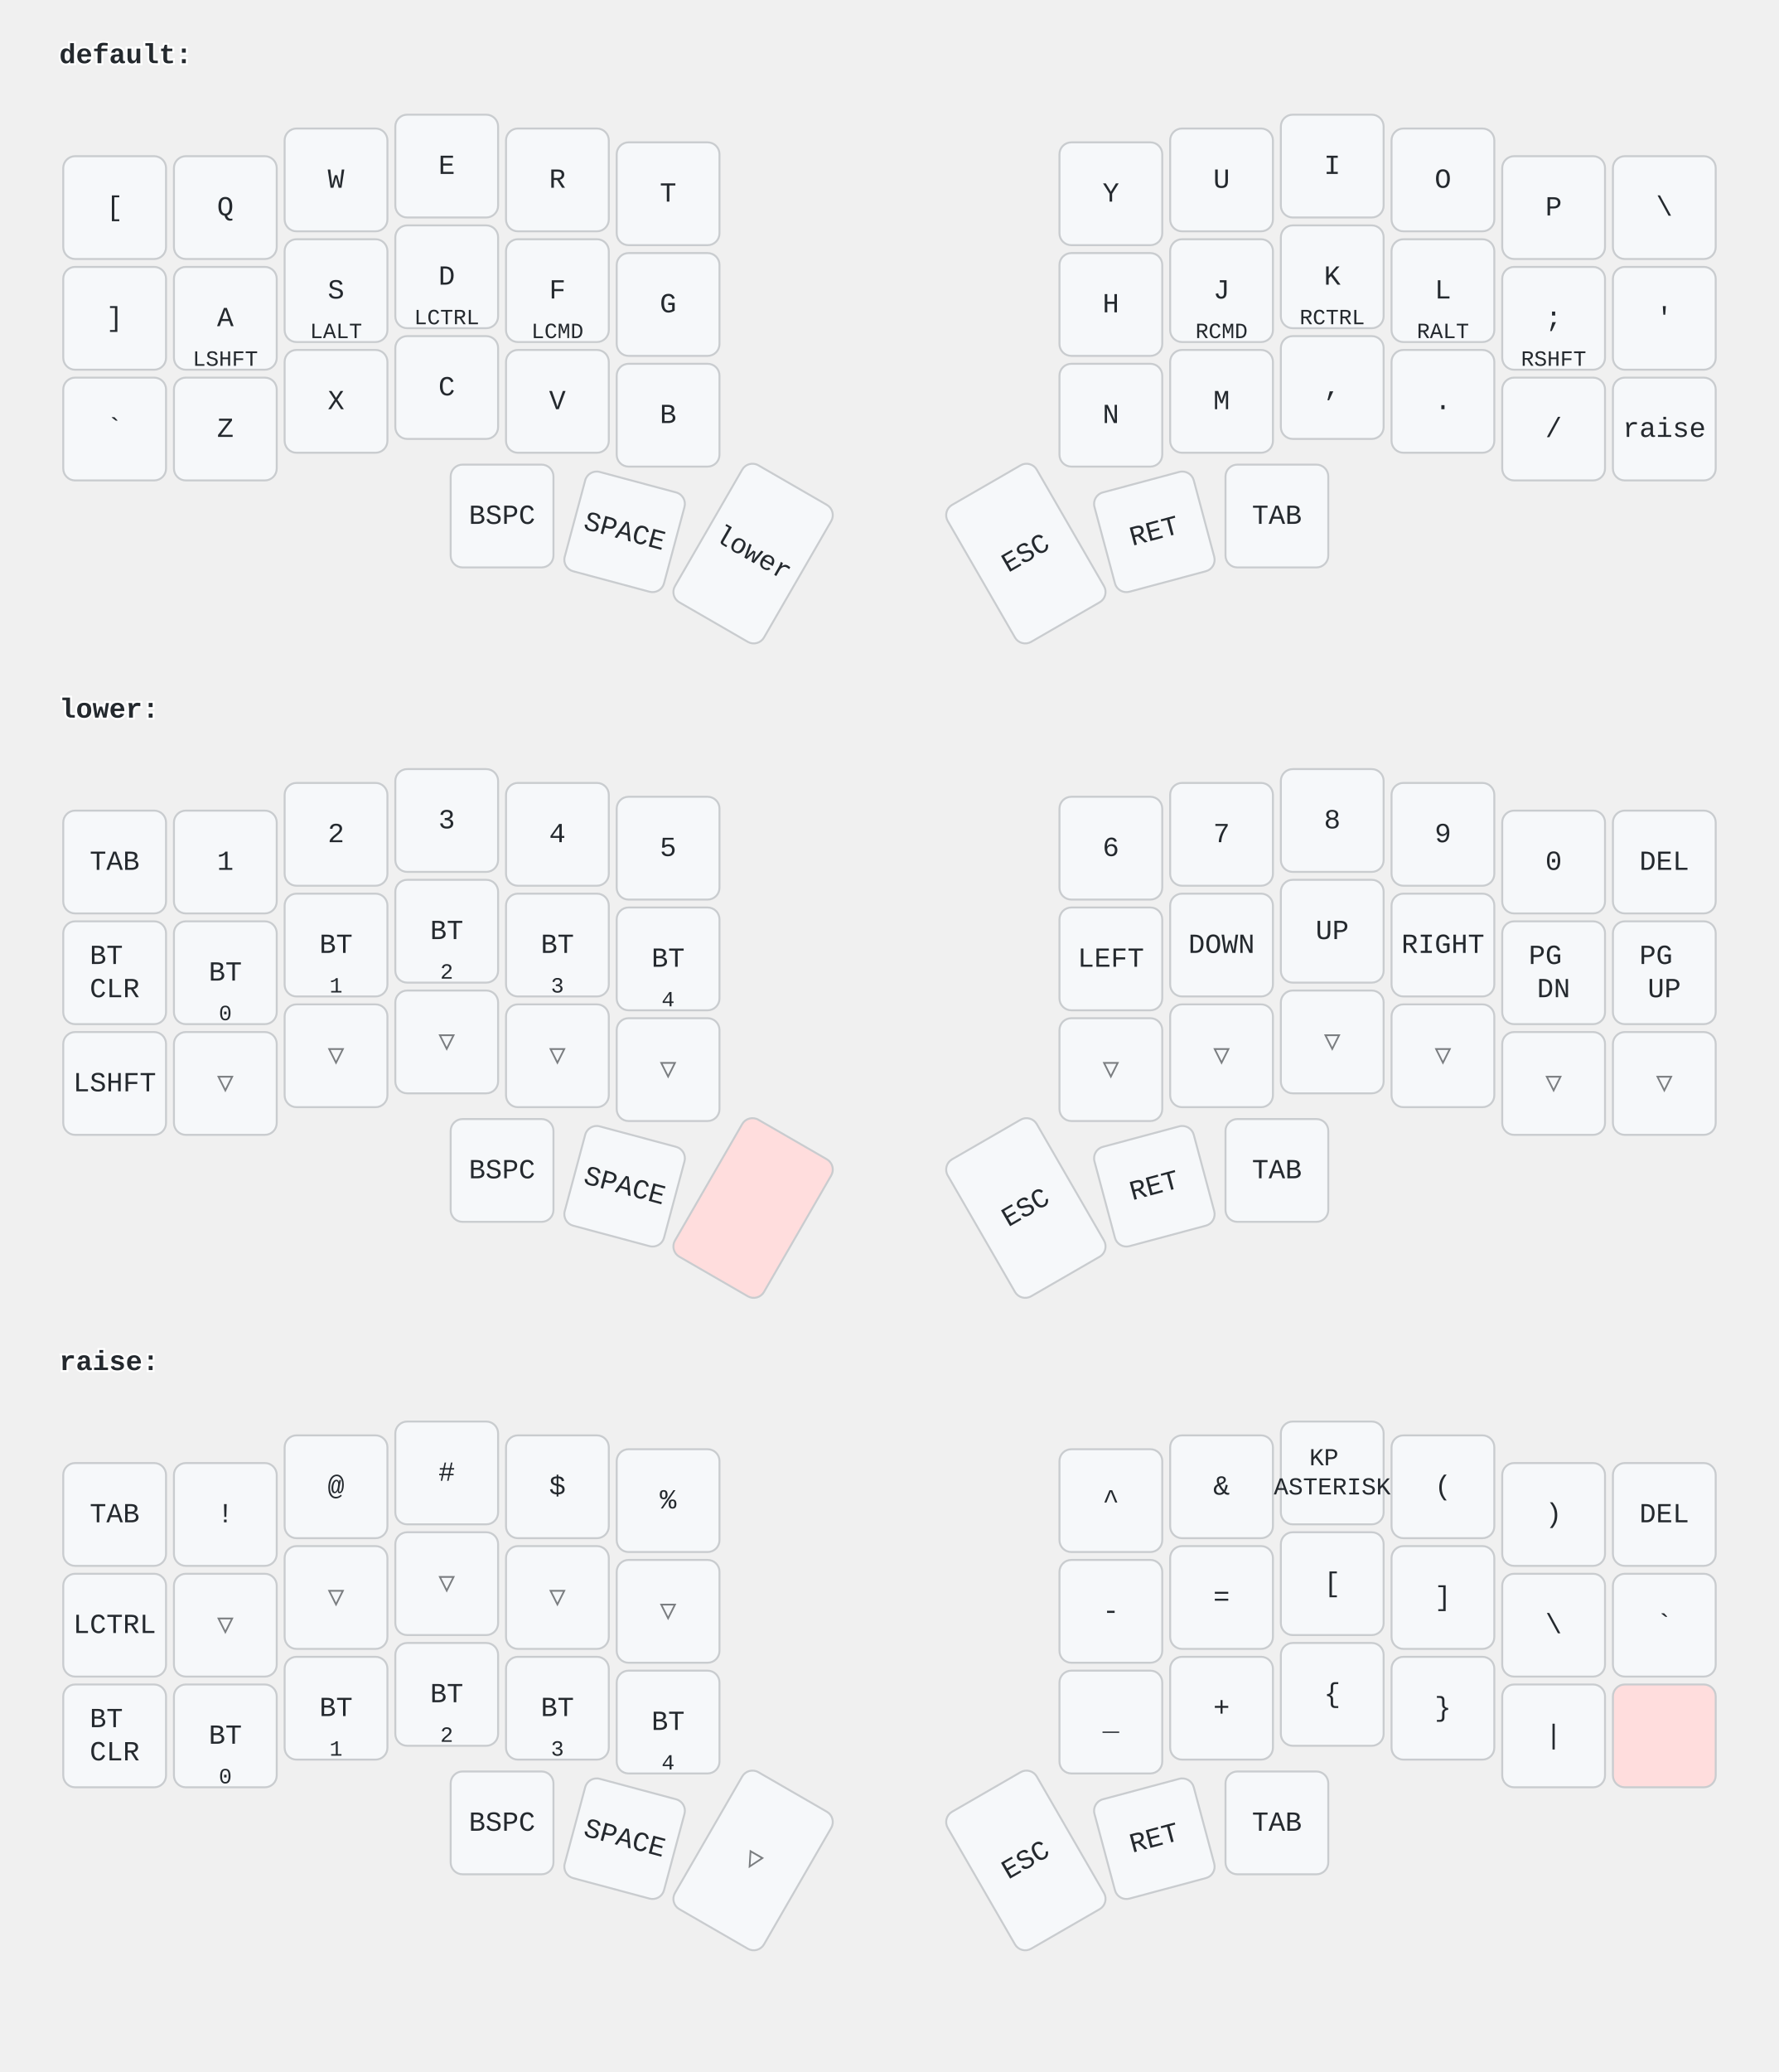
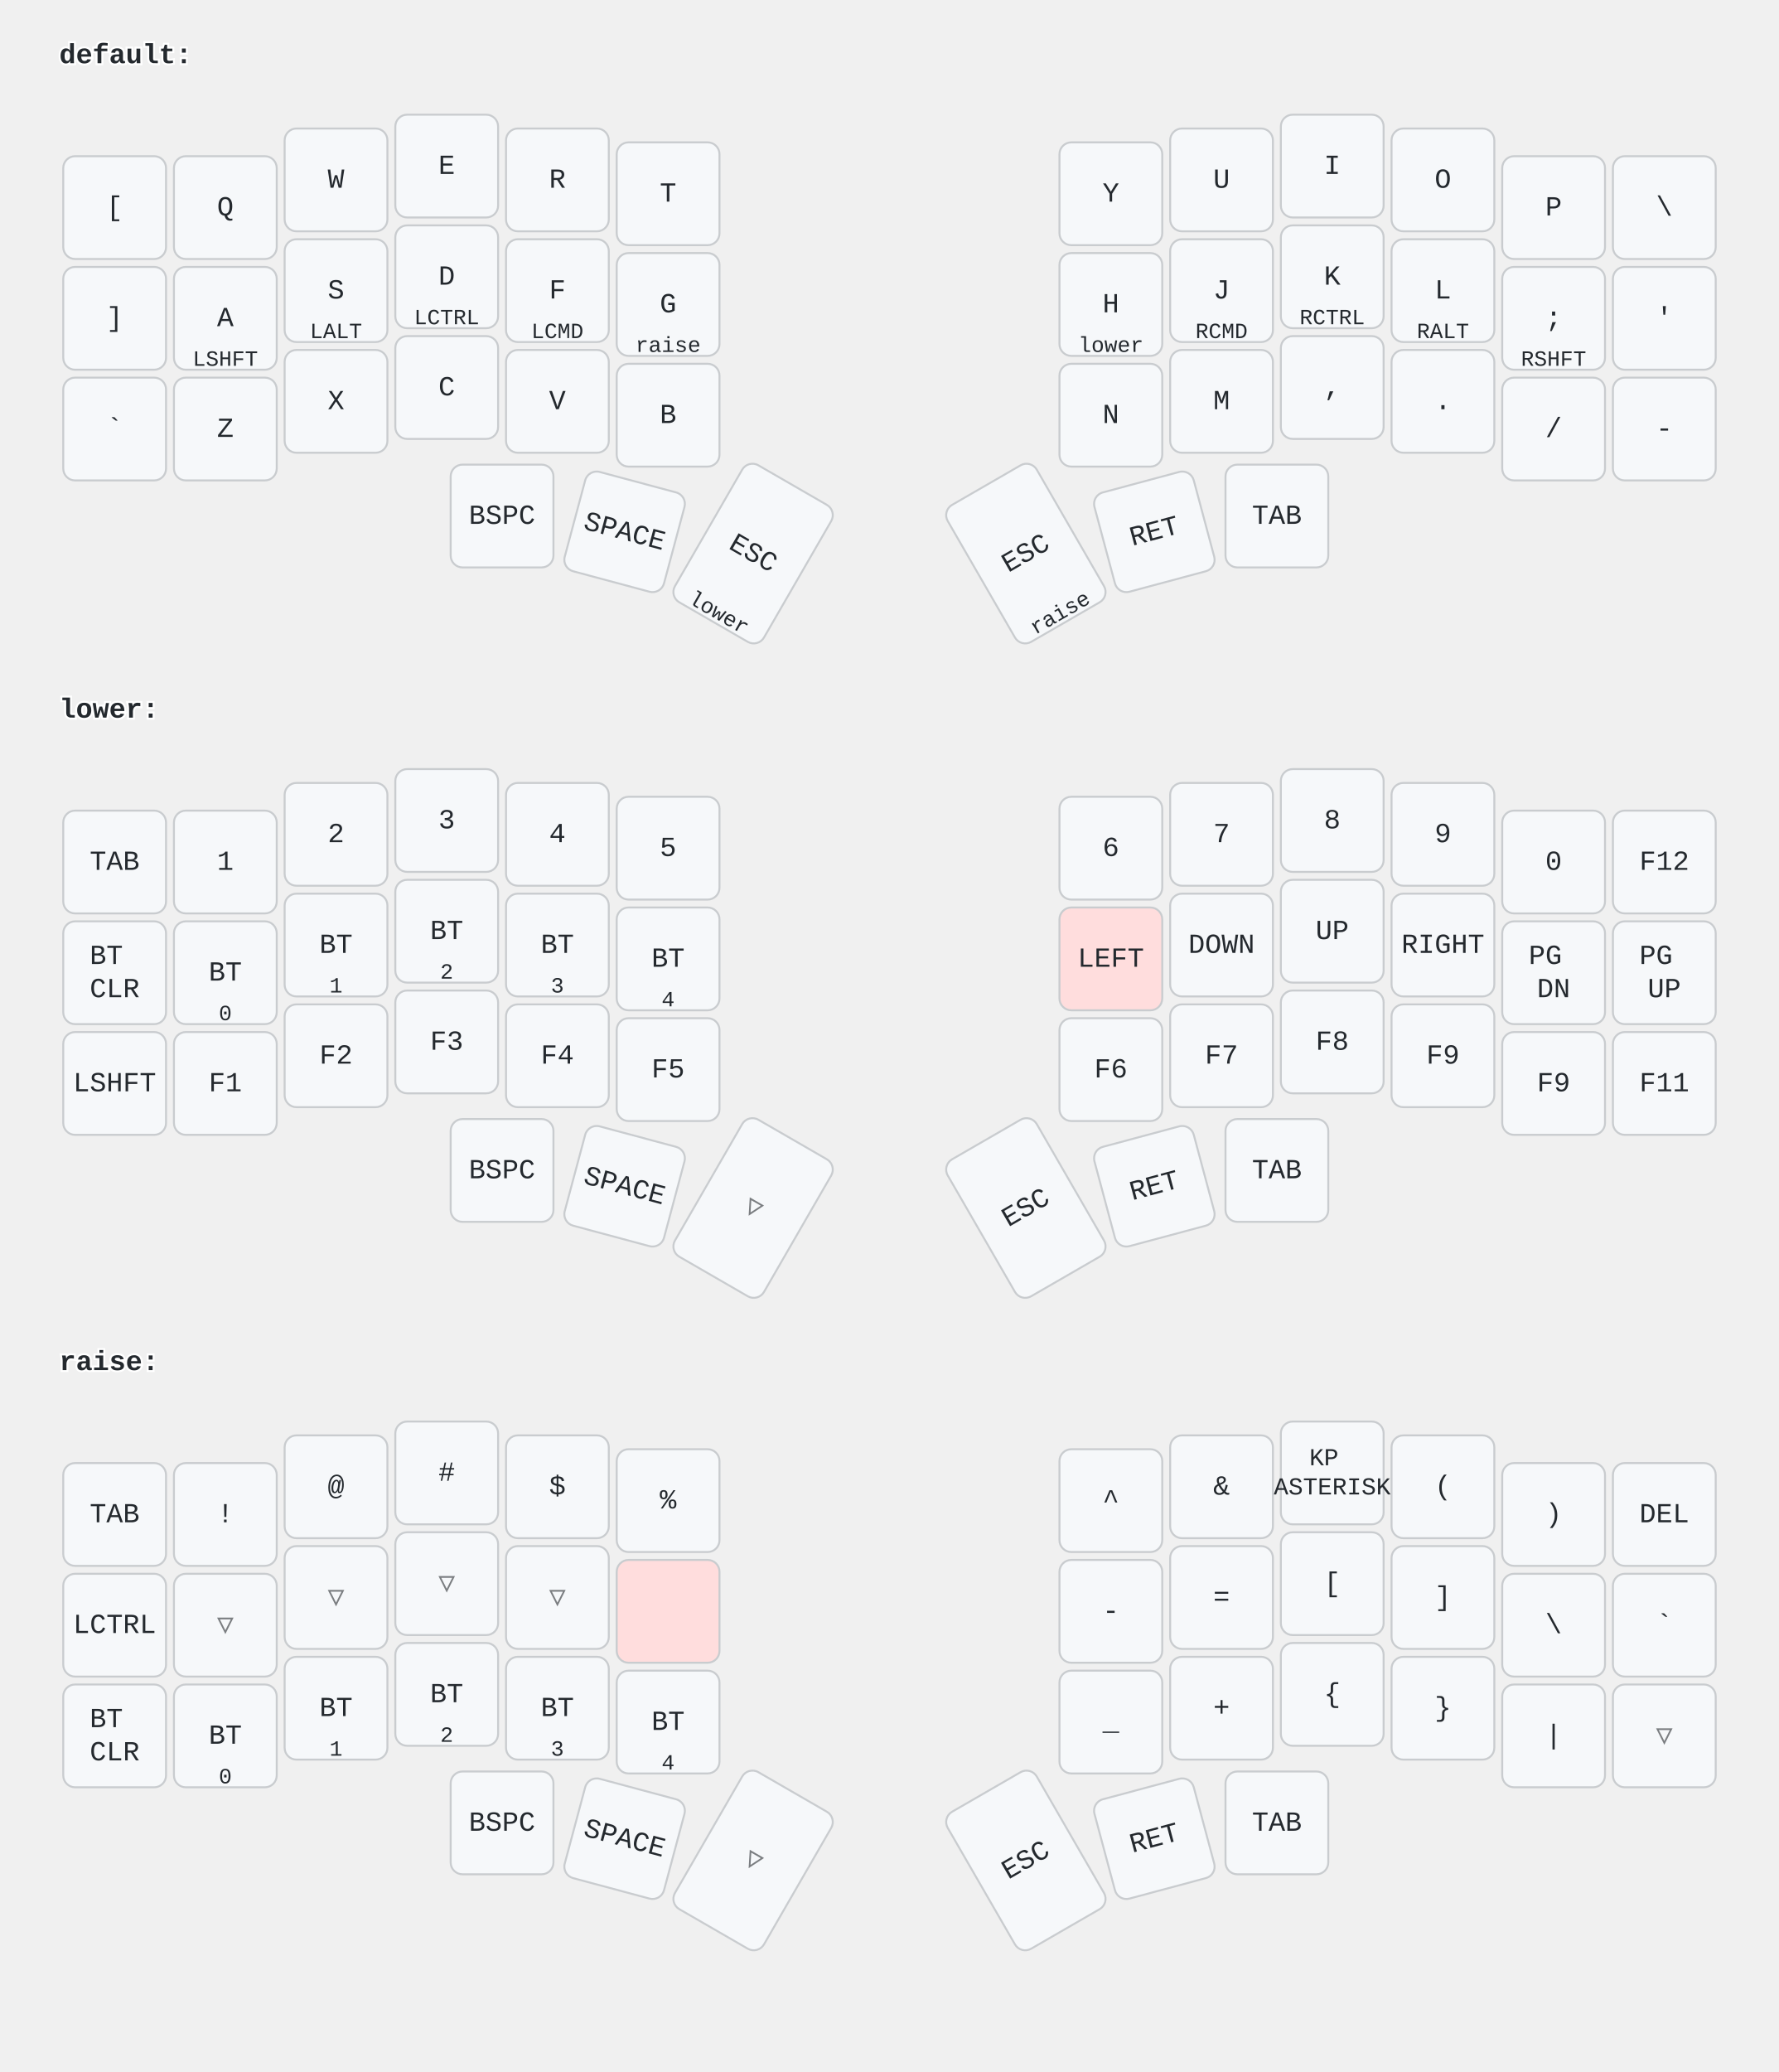
<svg xmlns="http://www.w3.org/2000/svg" width="900" height="1048" viewBox="0 0 900 1048" class="keymap">
  <style>/* inherit to force styles through use tags */
svg path {
    fill: inherit;
}

/* font and background color specifications */
svg.keymap {
    font-family: SFMono-Regular,Consolas,Liberation Mono,Menlo,monospace;
    font-size: 14px;
    font-kerning: normal;
    text-rendering: optimizeLegibility;
    fill: #24292e;
}

/* default key styling */
rect.key {
    fill: #f6f8fa;
    stroke: #c9cccf;
    stroke-width: 1;
}

/* default key side styling, only used is draw_key_sides is set */
rect.side {
    filter: brightness(90%);
}

/* color accent for combo boxes */
rect.combo, rect.combo-separate {
    fill: #cdf;
}

/* color accent for held keys */
rect.held, rect.combo.held {
    fill: #fdd;
}

/* color accent for ghost (optional) keys */
rect.ghost, rect.combo.ghost {
    stroke-dasharray: 4, 4;
    stroke-width: 2;
}

text {
    text-anchor: middle;
    dominant-baseline: middle;
}

/* styling for layer labels */
text.label {
    font-weight: bold;
    text-anchor: start;
    stroke: white;
    stroke-width: 2;
    paint-order: stroke;
}

/* styling for combo tap, and key hold/shifted label text */
text.combo, text.hold, text.shifted {
    font-size: 11px;
}

text.hold {
    text-anchor: middle;
    dominant-baseline: auto;
}

text.shifted {
    text-anchor: middle;
    dominant-baseline: hanging;
}

/* styling for hold/shifted label text in combo box */
text.combo.hold, text.combo.shifted {
    font-size: 8px;
}

/* lighter symbol for transparent keys */
text.trans {
    fill: #7b7e81;
}

/* styling for combo dendrons */
path.combo {
    stroke-width: 1;
    stroke: gray;
    fill: none;
}

/* Start Tabler Icons Cleanup */
/* cannot use height/width with glyphs */
.icon-tabler &gt; path {
    fill: inherit;
    stroke: inherit;
    stroke-width: 2;
}
/* hide tabler's default box */
.icon-tabler &gt; path[stroke="none"][fill="none"] {
    visibility: hidden;
}
/* End Tabler Icons Cleanup */
</style>
  <g transform="translate(30, 0)" class="layer-default">
    <text x="0" y="28" class="label">default:</text>
    <g transform="translate(0, 56)">
      <g transform="translate(28, 49)" class="key keypos-0">
        <rect rx="6" ry="6" x="-26" y="-26" width="52" height="52" class="key" />
        <text x="0" y="0" class="key tap">[</text>
      </g>
      <g transform="translate(84, 49)" class="key keypos-1">
        <rect rx="6" ry="6" x="-26" y="-26" width="52" height="52" class="key" />
        <text x="0" y="0" class="key tap">Q</text>
      </g>
      <g transform="translate(140, 35)" class="key keypos-2">
        <rect rx="6" ry="6" x="-26" y="-26" width="52" height="52" class="key" />
        <text x="0" y="0" class="key tap">W</text>
      </g>
      <g transform="translate(196, 28)" class="key keypos-3">
        <rect rx="6" ry="6" x="-26" y="-26" width="52" height="52" class="key" />
        <text x="0" y="0" class="key tap">E</text>
      </g>
      <g transform="translate(252, 35)" class="key keypos-4">
        <rect rx="6" ry="6" x="-26" y="-26" width="52" height="52" class="key" />
        <text x="0" y="0" class="key tap">R</text>
      </g>
      <g transform="translate(308, 42)" class="key keypos-5">
        <rect rx="6" ry="6" x="-26" y="-26" width="52" height="52" class="key" />
        <text x="0" y="0" class="key tap">T</text>
      </g>
      <g transform="translate(532, 42)" class="key keypos-6">
        <rect rx="6" ry="6" x="-26" y="-26" width="52" height="52" class="key" />
        <text x="0" y="0" class="key tap">Y</text>
      </g>
      <g transform="translate(588, 35)" class="key keypos-7">
        <rect rx="6" ry="6" x="-26" y="-26" width="52" height="52" class="key" />
        <text x="0" y="0" class="key tap">U</text>
      </g>
      <g transform="translate(644, 28)" class="key keypos-8">
        <rect rx="6" ry="6" x="-26" y="-26" width="52" height="52" class="key" />
        <text x="0" y="0" class="key tap">I</text>
      </g>
      <g transform="translate(700, 35)" class="key keypos-9">
        <rect rx="6" ry="6" x="-26" y="-26" width="52" height="52" class="key" />
        <text x="0" y="0" class="key tap">O</text>
      </g>
      <g transform="translate(756, 49)" class="key keypos-10">
        <rect rx="6" ry="6" x="-26" y="-26" width="52" height="52" class="key" />
        <text x="0" y="0" class="key tap">P</text>
      </g>
      <g transform="translate(812, 49)" class="key keypos-11">
        <rect rx="6" ry="6" x="-26" y="-26" width="52" height="52" class="key" />
        <text x="0" y="0" class="key tap">\</text>
      </g>
      <g transform="translate(28, 105)" class="key keypos-12">
        <rect rx="6" ry="6" x="-26" y="-26" width="52" height="52" class="key" />
        <text x="0" y="0" class="key tap">]</text>
      </g>
      <g transform="translate(84, 105)" class="key keypos-13">
        <rect rx="6" ry="6" x="-26" y="-26" width="52" height="52" class="key" />
        <text x="0" y="0" class="key tap">A</text>
        <text x="0" y="24" class="key hold">LSHFT</text>
      </g>
      <g transform="translate(140, 91)" class="key keypos-14">
        <rect rx="6" ry="6" x="-26" y="-26" width="52" height="52" class="key" />
        <text x="0" y="0" class="key tap">S</text>
        <text x="0" y="24" class="key hold">LALT</text>
      </g>
      <g transform="translate(196, 84)" class="key keypos-15">
        <rect rx="6" ry="6" x="-26" y="-26" width="52" height="52" class="key" />
        <text x="0" y="0" class="key tap">D</text>
        <text x="0" y="24" class="key hold">LCTRL</text>
      </g>
      <g transform="translate(252, 91)" class="key keypos-16">
        <rect rx="6" ry="6" x="-26" y="-26" width="52" height="52" class="key" />
        <text x="0" y="0" class="key tap">F</text>
        <text x="0" y="24" class="key hold">LCMD</text>
      </g>
      <g transform="translate(308, 98)" class="key keypos-17">
        <rect rx="6" ry="6" x="-26" y="-26" width="52" height="52" class="key" />
        <text x="0" y="0" class="key tap">G</text>
+         <text x="0" y="24" class="key hold">raise</text>
      </g>
      <g transform="translate(532, 98)" class="key keypos-18">
        <rect rx="6" ry="6" x="-26" y="-26" width="52" height="52" class="key" />
        <text x="0" y="0" class="key tap">H</text>
+         <text x="0" y="24" class="key hold">lower</text>
      </g>
      <g transform="translate(588, 91)" class="key keypos-19">
        <rect rx="6" ry="6" x="-26" y="-26" width="52" height="52" class="key" />
        <text x="0" y="0" class="key tap">J</text>
        <text x="0" y="24" class="key hold">RCMD</text>
      </g>
      <g transform="translate(644, 84)" class="key keypos-20">
        <rect rx="6" ry="6" x="-26" y="-26" width="52" height="52" class="key" />
        <text x="0" y="0" class="key tap">K</text>
        <text x="0" y="24" class="key hold">RCTRL</text>
      </g>
      <g transform="translate(700, 91)" class="key keypos-21">
        <rect rx="6" ry="6" x="-26" y="-26" width="52" height="52" class="key" />
        <text x="0" y="0" class="key tap">L</text>
        <text x="0" y="24" class="key hold">RALT</text>
      </g>
      <g transform="translate(756, 105)" class="key keypos-22">
        <rect rx="6" ry="6" x="-26" y="-26" width="52" height="52" class="key" />
        <text x="0" y="0" class="key tap">;</text>
        <text x="0" y="24" class="key hold">RSHFT</text>
      </g>
      <g transform="translate(812, 105)" class="key keypos-23">
        <rect rx="6" ry="6" x="-26" y="-26" width="52" height="52" class="key" />
        <text x="0" y="0" class="key tap">'</text>
      </g>
      <g transform="translate(28, 161)" class="key keypos-24">
        <rect rx="6" ry="6" x="-26" y="-26" width="52" height="52" class="key" />
        <text x="0" y="0" class="key tap">`</text>
      </g>
      <g transform="translate(84, 161)" class="key keypos-25">
        <rect rx="6" ry="6" x="-26" y="-26" width="52" height="52" class="key" />
        <text x="0" y="0" class="key tap">Z</text>
      </g>
      <g transform="translate(140, 147)" class="key keypos-26">
        <rect rx="6" ry="6" x="-26" y="-26" width="52" height="52" class="key" />
        <text x="0" y="0" class="key tap">X</text>
      </g>
      <g transform="translate(196, 140)" class="key keypos-27">
        <rect rx="6" ry="6" x="-26" y="-26" width="52" height="52" class="key" />
        <text x="0" y="0" class="key tap">C</text>
      </g>
      <g transform="translate(252, 147)" class="key keypos-28">
        <rect rx="6" ry="6" x="-26" y="-26" width="52" height="52" class="key" />
        <text x="0" y="0" class="key tap">V</text>
      </g>
      <g transform="translate(308, 154)" class="key keypos-29">
        <rect rx="6" ry="6" x="-26" y="-26" width="52" height="52" class="key" />
        <text x="0" y="0" class="key tap">B</text>
      </g>
      <g transform="translate(532, 154)" class="key keypos-30">
        <rect rx="6" ry="6" x="-26" y="-26" width="52" height="52" class="key" />
        <text x="0" y="0" class="key tap">N</text>
      </g>
      <g transform="translate(588, 147)" class="key keypos-31">
        <rect rx="6" ry="6" x="-26" y="-26" width="52" height="52" class="key" />
        <text x="0" y="0" class="key tap">M</text>
      </g>
      <g transform="translate(644, 140)" class="key keypos-32">
        <rect rx="6" ry="6" x="-26" y="-26" width="52" height="52" class="key" />
        <text x="0" y="0" class="key tap">,</text>
      </g>
      <g transform="translate(700, 147)" class="key keypos-33">
        <rect rx="6" ry="6" x="-26" y="-26" width="52" height="52" class="key" />
        <text x="0" y="0" class="key tap">.</text>
      </g>
      <g transform="translate(756, 161)" class="key keypos-34">
        <rect rx="6" ry="6" x="-26" y="-26" width="52" height="52" class="key" />
        <text x="0" y="0" class="key tap">/</text>
      </g>
      <g transform="translate(812, 161)" class="key keypos-35">
        <rect rx="6" ry="6" x="-26" y="-26" width="52" height="52" class="key" />
-         <text x="0" y="0" class="key tap">raise</text>
+         <text x="0" y="0" class="key tap">-</text>
      </g>
      <g transform="translate(224, 205)" class="key keypos-36">
        <rect rx="6" ry="6" x="-26" y="-26" width="52" height="52" class="key" />
        <text x="0" y="0" class="key tap">BSPC</text>
      </g>
      <g transform="translate(286, 213) rotate(15.0)" class="key keypos-37">
        <rect rx="6" ry="6" x="-26" y="-26" width="52" height="52" class="key" />
        <text x="0" y="0" class="key tap">SPACE</text>
      </g>
      <g transform="translate(351, 224) rotate(30.0)" class="key keypos-38">
        <rect rx="6" ry="6" x="-26" y="-40" width="52" height="80" class="key" />
-         <text x="0" y="0" class="key tap">lower</text>
+         <text x="0" y="0" class="key tap">ESC</text>
+         <text x="0" y="38" class="key hold">lower</text>
      </g>
      <g transform="translate(489, 224) rotate(-30.0)" class="key keypos-39">
        <rect rx="6" ry="6" x="-26" y="-40" width="52" height="80" class="key" />
        <text x="0" y="0" class="key tap">ESC</text>
+         <text x="0" y="38" class="key hold">raise</text>
      </g>
      <g transform="translate(554, 213) rotate(-15.0)" class="key keypos-40">
        <rect rx="6" ry="6" x="-26" y="-26" width="52" height="52" class="key" />
        <text x="0" y="0" class="key tap">RET</text>
      </g>
      <g transform="translate(616, 205)" class="key keypos-41">
        <rect rx="6" ry="6" x="-26" y="-26" width="52" height="52" class="key" />
        <text x="0" y="0" class="key tap">TAB</text>
      </g>
    </g>
  </g>
  <g transform="translate(30, 331)" class="layer-lower">
    <text x="0" y="28" class="label">lower:</text>
    <g transform="translate(0, 56)">
      <g transform="translate(28, 49)" class="key keypos-0">
        <rect rx="6" ry="6" x="-26" y="-26" width="52" height="52" class="key" />
        <text x="0" y="0" class="key tap">TAB</text>
      </g>
      <g transform="translate(84, 49)" class="key keypos-1">
        <rect rx="6" ry="6" x="-26" y="-26" width="52" height="52" class="key" />
        <text x="0" y="0" class="key tap">1</text>
      </g>
      <g transform="translate(140, 35)" class="key keypos-2">
        <rect rx="6" ry="6" x="-26" y="-26" width="52" height="52" class="key" />
        <text x="0" y="0" class="key tap">2</text>
      </g>
      <g transform="translate(196, 28)" class="key keypos-3">
        <rect rx="6" ry="6" x="-26" y="-26" width="52" height="52" class="key" />
        <text x="0" y="0" class="key tap">3</text>
      </g>
      <g transform="translate(252, 35)" class="key keypos-4">
        <rect rx="6" ry="6" x="-26" y="-26" width="52" height="52" class="key" />
        <text x="0" y="0" class="key tap">4</text>
      </g>
      <g transform="translate(308, 42)" class="key keypos-5">
        <rect rx="6" ry="6" x="-26" y="-26" width="52" height="52" class="key" />
        <text x="0" y="0" class="key tap">5</text>
      </g>
      <g transform="translate(532, 42)" class="key keypos-6">
        <rect rx="6" ry="6" x="-26" y="-26" width="52" height="52" class="key" />
        <text x="0" y="0" class="key tap">6</text>
      </g>
      <g transform="translate(588, 35)" class="key keypos-7">
        <rect rx="6" ry="6" x="-26" y="-26" width="52" height="52" class="key" />
        <text x="0" y="0" class="key tap">7</text>
      </g>
      <g transform="translate(644, 28)" class="key keypos-8">
        <rect rx="6" ry="6" x="-26" y="-26" width="52" height="52" class="key" />
        <text x="0" y="0" class="key tap">8</text>
      </g>
      <g transform="translate(700, 35)" class="key keypos-9">
        <rect rx="6" ry="6" x="-26" y="-26" width="52" height="52" class="key" />
        <text x="0" y="0" class="key tap">9</text>
      </g>
      <g transform="translate(756, 49)" class="key keypos-10">
        <rect rx="6" ry="6" x="-26" y="-26" width="52" height="52" class="key" />
        <text x="0" y="0" class="key tap">0</text>
      </g>
      <g transform="translate(812, 49)" class="key keypos-11">
        <rect rx="6" ry="6" x="-26" y="-26" width="52" height="52" class="key" />
-         <text x="0" y="0" class="key tap">DEL</text>
+         <text x="0" y="0" class="key tap">F12</text>
      </g>
      <g transform="translate(28, 105)" class="key keypos-12">
        <rect rx="6" ry="6" x="-26" y="-26" width="52" height="52" class="key" />
        <text x="0" y="0" class="key tap">
          <tspan x="0" dy="-0.6em">BT</tspan>
          <tspan x="0" dy="1.2em">CLR</tspan>
        </text>
      </g>
      <g transform="translate(84, 105)" class="key keypos-13">
        <rect rx="6" ry="6" x="-26" y="-26" width="52" height="52" class="key" />
        <text x="0" y="0" class="key tap">BT</text>
        <text x="0" y="24" class="key hold">0</text>
      </g>
      <g transform="translate(140, 91)" class="key keypos-14">
        <rect rx="6" ry="6" x="-26" y="-26" width="52" height="52" class="key" />
        <text x="0" y="0" class="key tap">BT</text>
        <text x="0" y="24" class="key hold">1</text>
      </g>
      <g transform="translate(196, 84)" class="key keypos-15">
        <rect rx="6" ry="6" x="-26" y="-26" width="52" height="52" class="key" />
        <text x="0" y="0" class="key tap">BT</text>
        <text x="0" y="24" class="key hold">2</text>
      </g>
      <g transform="translate(252, 91)" class="key keypos-16">
        <rect rx="6" ry="6" x="-26" y="-26" width="52" height="52" class="key" />
        <text x="0" y="0" class="key tap">BT</text>
        <text x="0" y="24" class="key hold">3</text>
      </g>
      <g transform="translate(308, 98)" class="key keypos-17">
        <rect rx="6" ry="6" x="-26" y="-26" width="52" height="52" class="key" />
        <text x="0" y="0" class="key tap">BT</text>
        <text x="0" y="24" class="key hold">4</text>
      </g>
-       <g transform="translate(532, 98)" class="key keypos-18">
-         <rect rx="6" ry="6" x="-26" y="-26" width="52" height="52" class="key" />
-         <text x="0" y="0" class="key tap">LEFT</text>
+       <g transform="translate(532, 98)" class="key held keypos-18">
+         <rect rx="6" ry="6" x="-26" y="-26" width="52" height="52" class="key held" />
+         <text x="0" y="0" class="key held tap">LEFT</text>
      </g>
      <g transform="translate(588, 91)" class="key keypos-19">
        <rect rx="6" ry="6" x="-26" y="-26" width="52" height="52" class="key" />
        <text x="0" y="0" class="key tap">DOWN</text>
      </g>
      <g transform="translate(644, 84)" class="key keypos-20">
        <rect rx="6" ry="6" x="-26" y="-26" width="52" height="52" class="key" />
        <text x="0" y="0" class="key tap">UP</text>
      </g>
      <g transform="translate(700, 91)" class="key keypos-21">
        <rect rx="6" ry="6" x="-26" y="-26" width="52" height="52" class="key" />
        <text x="0" y="0" class="key tap">RIGHT</text>
      </g>
      <g transform="translate(756, 105)" class="key keypos-22">
        <rect rx="6" ry="6" x="-26" y="-26" width="52" height="52" class="key" />
        <text x="0" y="0" class="key tap">
          <tspan x="0" dy="-0.6em">PG</tspan>
          <tspan x="0" dy="1.2em">DN</tspan>
        </text>
      </g>
      <g transform="translate(812, 105)" class="key keypos-23">
        <rect rx="6" ry="6" x="-26" y="-26" width="52" height="52" class="key" />
        <text x="0" y="0" class="key tap">
          <tspan x="0" dy="-0.6em">PG</tspan>
          <tspan x="0" dy="1.2em">UP</tspan>
        </text>
      </g>
      <g transform="translate(28, 161)" class="key keypos-24">
        <rect rx="6" ry="6" x="-26" y="-26" width="52" height="52" class="key" />
        <text x="0" y="0" class="key tap">LSHFT</text>
      </g>
-       <g transform="translate(84, 161)" class="key trans keypos-25">
-         <rect rx="6" ry="6" x="-26" y="-26" width="52" height="52" class="key trans" />
+       <g transform="translate(84, 161)" class="key keypos-25">
+         <rect rx="6" ry="6" x="-26" y="-26" width="52" height="52" class="key" />
+         <text x="0" y="0" class="key tap">F1</text>
+       </g>
+       <g transform="translate(140, 147)" class="key keypos-26">
+         <rect rx="6" ry="6" x="-26" y="-26" width="52" height="52" class="key" />
+         <text x="0" y="0" class="key tap">F2</text>
+       </g>
+       <g transform="translate(196, 140)" class="key keypos-27">
+         <rect rx="6" ry="6" x="-26" y="-26" width="52" height="52" class="key" />
+         <text x="0" y="0" class="key tap">F3</text>
+       </g>
+       <g transform="translate(252, 147)" class="key keypos-28">
+         <rect rx="6" ry="6" x="-26" y="-26" width="52" height="52" class="key" />
+         <text x="0" y="0" class="key tap">F4</text>
+       </g>
+       <g transform="translate(308, 154)" class="key keypos-29">
+         <rect rx="6" ry="6" x="-26" y="-26" width="52" height="52" class="key" />
+         <text x="0" y="0" class="key tap">F5</text>
+       </g>
+       <g transform="translate(532, 154)" class="key keypos-30">
+         <rect rx="6" ry="6" x="-26" y="-26" width="52" height="52" class="key" />
+         <text x="0" y="0" class="key tap">F6</text>
+       </g>
+       <g transform="translate(588, 147)" class="key keypos-31">
+         <rect rx="6" ry="6" x="-26" y="-26" width="52" height="52" class="key" />
+         <text x="0" y="0" class="key tap">F7</text>
+       </g>
+       <g transform="translate(644, 140)" class="key keypos-32">
+         <rect rx="6" ry="6" x="-26" y="-26" width="52" height="52" class="key" />
+         <text x="0" y="0" class="key tap">F8</text>
+       </g>
+       <g transform="translate(700, 147)" class="key keypos-33">
+         <rect rx="6" ry="6" x="-26" y="-26" width="52" height="52" class="key" />
+         <text x="0" y="0" class="key tap">F9</text>
+       </g>
+       <g transform="translate(756, 161)" class="key keypos-34">
+         <rect rx="6" ry="6" x="-26" y="-26" width="52" height="52" class="key" />
+         <text x="0" y="0" class="key tap">F9</text>
+       </g>
+       <g transform="translate(812, 161)" class="key keypos-35">
+         <rect rx="6" ry="6" x="-26" y="-26" width="52" height="52" class="key" />
+         <text x="0" y="0" class="key tap">F11</text>
+       </g>
+       <g transform="translate(224, 205)" class="key keypos-36">
+         <rect rx="6" ry="6" x="-26" y="-26" width="52" height="52" class="key" />
+         <text x="0" y="0" class="key tap">BSPC</text>
+       </g>
+       <g transform="translate(286, 213) rotate(15.0)" class="key keypos-37">
+         <rect rx="6" ry="6" x="-26" y="-26" width="52" height="52" class="key" />
+         <text x="0" y="0" class="key tap">SPACE</text>
+       </g>
+       <g transform="translate(351, 224) rotate(30.0)" class="key trans keypos-38">
+         <rect rx="6" ry="6" x="-26" y="-40" width="52" height="80" class="key trans" />
        <text x="0" y="0" class="key trans tap">▽</text>
-       </g>
-       <g transform="translate(140, 147)" class="key trans keypos-26">
-         <rect rx="6" ry="6" x="-26" y="-26" width="52" height="52" class="key trans" />
-         <text x="0" y="0" class="key trans tap">▽</text>
-       </g>
-       <g transform="translate(196, 140)" class="key trans keypos-27">
-         <rect rx="6" ry="6" x="-26" y="-26" width="52" height="52" class="key trans" />
-         <text x="0" y="0" class="key trans tap">▽</text>
-       </g>
-       <g transform="translate(252, 147)" class="key trans keypos-28">
-         <rect rx="6" ry="6" x="-26" y="-26" width="52" height="52" class="key trans" />
-         <text x="0" y="0" class="key trans tap">▽</text>
-       </g>
-       <g transform="translate(308, 154)" class="key trans keypos-29">
-         <rect rx="6" ry="6" x="-26" y="-26" width="52" height="52" class="key trans" />
-         <text x="0" y="0" class="key trans tap">▽</text>
-       </g>
-       <g transform="translate(532, 154)" class="key trans keypos-30">
-         <rect rx="6" ry="6" x="-26" y="-26" width="52" height="52" class="key trans" />
-         <text x="0" y="0" class="key trans tap">▽</text>
-       </g>
-       <g transform="translate(588, 147)" class="key trans keypos-31">
-         <rect rx="6" ry="6" x="-26" y="-26" width="52" height="52" class="key trans" />
-         <text x="0" y="0" class="key trans tap">▽</text>
-       </g>
-       <g transform="translate(644, 140)" class="key trans keypos-32">
-         <rect rx="6" ry="6" x="-26" y="-26" width="52" height="52" class="key trans" />
-         <text x="0" y="0" class="key trans tap">▽</text>
-       </g>
-       <g transform="translate(700, 147)" class="key trans keypos-33">
-         <rect rx="6" ry="6" x="-26" y="-26" width="52" height="52" class="key trans" />
-         <text x="0" y="0" class="key trans tap">▽</text>
-       </g>
-       <g transform="translate(756, 161)" class="key trans keypos-34">
-         <rect rx="6" ry="6" x="-26" y="-26" width="52" height="52" class="key trans" />
-         <text x="0" y="0" class="key trans tap">▽</text>
-       </g>
-       <g transform="translate(812, 161)" class="key trans keypos-35">
-         <rect rx="6" ry="6" x="-26" y="-26" width="52" height="52" class="key trans" />
-         <text x="0" y="0" class="key trans tap">▽</text>
-       </g>
-       <g transform="translate(224, 205)" class="key keypos-36">
-         <rect rx="6" ry="6" x="-26" y="-26" width="52" height="52" class="key" />
-         <text x="0" y="0" class="key tap">BSPC</text>
-       </g>
-       <g transform="translate(286, 213) rotate(15.0)" class="key keypos-37">
-         <rect rx="6" ry="6" x="-26" y="-26" width="52" height="52" class="key" />
-         <text x="0" y="0" class="key tap">SPACE</text>
-       </g>
-       <g transform="translate(351, 224) rotate(30.0)" class="key held keypos-38">
-         <rect rx="6" ry="6" x="-26" y="-40" width="52" height="80" class="key held" />
      </g>
      <g transform="translate(489, 224) rotate(-30.0)" class="key keypos-39">
        <rect rx="6" ry="6" x="-26" y="-40" width="52" height="80" class="key" />
        <text x="0" y="0" class="key tap">ESC</text>
      </g>
      <g transform="translate(554, 213) rotate(-15.0)" class="key keypos-40">
        <rect rx="6" ry="6" x="-26" y="-26" width="52" height="52" class="key" />
        <text x="0" y="0" class="key tap">RET</text>
      </g>
      <g transform="translate(616, 205)" class="key keypos-41">
        <rect rx="6" ry="6" x="-26" y="-26" width="52" height="52" class="key" />
        <text x="0" y="0" class="key tap">TAB</text>
      </g>
    </g>
  </g>
  <g transform="translate(30, 661)" class="layer-raise">
    <text x="0" y="28" class="label">raise:</text>
    <g transform="translate(0, 56)">
      <g transform="translate(28, 49)" class="key keypos-0">
        <rect rx="6" ry="6" x="-26" y="-26" width="52" height="52" class="key" />
        <text x="0" y="0" class="key tap">TAB</text>
      </g>
      <g transform="translate(84, 49)" class="key keypos-1">
        <rect rx="6" ry="6" x="-26" y="-26" width="52" height="52" class="key" />
        <text x="0" y="0" class="key tap">!</text>
      </g>
      <g transform="translate(140, 35)" class="key keypos-2">
        <rect rx="6" ry="6" x="-26" y="-26" width="52" height="52" class="key" />
        <text x="0" y="0" class="key tap">@</text>
      </g>
      <g transform="translate(196, 28)" class="key keypos-3">
        <rect rx="6" ry="6" x="-26" y="-26" width="52" height="52" class="key" />
        <text x="0" y="0" class="key tap">#</text>
      </g>
      <g transform="translate(252, 35)" class="key keypos-4">
        <rect rx="6" ry="6" x="-26" y="-26" width="52" height="52" class="key" />
        <text x="0" y="0" class="key tap">$</text>
      </g>
      <g transform="translate(308, 42)" class="key keypos-5">
        <rect rx="6" ry="6" x="-26" y="-26" width="52" height="52" class="key" />
        <text x="0" y="0" class="key tap">%</text>
      </g>
      <g transform="translate(532, 42)" class="key keypos-6">
        <rect rx="6" ry="6" x="-26" y="-26" width="52" height="52" class="key" />
        <text x="0" y="0" class="key tap">^</text>
      </g>
      <g transform="translate(588, 35)" class="key keypos-7">
        <rect rx="6" ry="6" x="-26" y="-26" width="52" height="52" class="key" />
        <text x="0" y="0" class="key tap">&amp;</text>
      </g>
      <g transform="translate(644, 28)" class="key keypos-8">
        <rect rx="6" ry="6" x="-26" y="-26" width="52" height="52" class="key" />
        <text x="0" y="0" class="key tap">
          <tspan x="0" dy="-0.6em" style="font-size: 88%">KP</tspan>
          <tspan x="0" dy="1.2em" style="font-size: 88%">ASTERISK</tspan>
        </text>
      </g>
      <g transform="translate(700, 35)" class="key keypos-9">
        <rect rx="6" ry="6" x="-26" y="-26" width="52" height="52" class="key" />
        <text x="0" y="0" class="key tap">(</text>
      </g>
      <g transform="translate(756, 49)" class="key keypos-10">
        <rect rx="6" ry="6" x="-26" y="-26" width="52" height="52" class="key" />
        <text x="0" y="0" class="key tap">)</text>
      </g>
      <g transform="translate(812, 49)" class="key keypos-11">
        <rect rx="6" ry="6" x="-26" y="-26" width="52" height="52" class="key" />
        <text x="0" y="0" class="key tap">DEL</text>
      </g>
      <g transform="translate(28, 105)" class="key keypos-12">
        <rect rx="6" ry="6" x="-26" y="-26" width="52" height="52" class="key" />
        <text x="0" y="0" class="key tap">LCTRL</text>
      </g>
      <g transform="translate(84, 105)" class="key trans keypos-13">
        <rect rx="6" ry="6" x="-26" y="-26" width="52" height="52" class="key trans" />
        <text x="0" y="0" class="key trans tap">▽</text>
      </g>
      <g transform="translate(140, 91)" class="key trans keypos-14">
        <rect rx="6" ry="6" x="-26" y="-26" width="52" height="52" class="key trans" />
        <text x="0" y="0" class="key trans tap">▽</text>
      </g>
      <g transform="translate(196, 84)" class="key trans keypos-15">
        <rect rx="6" ry="6" x="-26" y="-26" width="52" height="52" class="key trans" />
        <text x="0" y="0" class="key trans tap">▽</text>
      </g>
      <g transform="translate(252, 91)" class="key trans keypos-16">
        <rect rx="6" ry="6" x="-26" y="-26" width="52" height="52" class="key trans" />
        <text x="0" y="0" class="key trans tap">▽</text>
      </g>
-       <g transform="translate(308, 98)" class="key trans keypos-17">
-         <rect rx="6" ry="6" x="-26" y="-26" width="52" height="52" class="key trans" />
-         <text x="0" y="0" class="key trans tap">▽</text>
+       <g transform="translate(308, 98)" class="key held keypos-17">
+         <rect rx="6" ry="6" x="-26" y="-26" width="52" height="52" class="key held" />
      </g>
      <g transform="translate(532, 98)" class="key keypos-18">
        <rect rx="6" ry="6" x="-26" y="-26" width="52" height="52" class="key" />
        <text x="0" y="0" class="key tap">-</text>
      </g>
      <g transform="translate(588, 91)" class="key keypos-19">
        <rect rx="6" ry="6" x="-26" y="-26" width="52" height="52" class="key" />
        <text x="0" y="0" class="key tap">=</text>
      </g>
      <g transform="translate(644, 84)" class="key keypos-20">
        <rect rx="6" ry="6" x="-26" y="-26" width="52" height="52" class="key" />
        <text x="0" y="0" class="key tap">[</text>
      </g>
      <g transform="translate(700, 91)" class="key keypos-21">
        <rect rx="6" ry="6" x="-26" y="-26" width="52" height="52" class="key" />
        <text x="0" y="0" class="key tap">]</text>
      </g>
      <g transform="translate(756, 105)" class="key keypos-22">
        <rect rx="6" ry="6" x="-26" y="-26" width="52" height="52" class="key" />
        <text x="0" y="0" class="key tap">\</text>
      </g>
      <g transform="translate(812, 105)" class="key keypos-23">
        <rect rx="6" ry="6" x="-26" y="-26" width="52" height="52" class="key" />
        <text x="0" y="0" class="key tap">`</text>
      </g>
      <g transform="translate(28, 161)" class="key keypos-24">
        <rect rx="6" ry="6" x="-26" y="-26" width="52" height="52" class="key" />
        <text x="0" y="0" class="key tap">
          <tspan x="0" dy="-0.6em">BT</tspan>
          <tspan x="0" dy="1.2em">CLR</tspan>
        </text>
      </g>
      <g transform="translate(84, 161)" class="key keypos-25">
        <rect rx="6" ry="6" x="-26" y="-26" width="52" height="52" class="key" />
        <text x="0" y="0" class="key tap">BT</text>
        <text x="0" y="24" class="key hold">0</text>
      </g>
      <g transform="translate(140, 147)" class="key keypos-26">
        <rect rx="6" ry="6" x="-26" y="-26" width="52" height="52" class="key" />
        <text x="0" y="0" class="key tap">BT</text>
        <text x="0" y="24" class="key hold">1</text>
      </g>
      <g transform="translate(196, 140)" class="key keypos-27">
        <rect rx="6" ry="6" x="-26" y="-26" width="52" height="52" class="key" />
        <text x="0" y="0" class="key tap">BT</text>
        <text x="0" y="24" class="key hold">2</text>
      </g>
      <g transform="translate(252, 147)" class="key keypos-28">
        <rect rx="6" ry="6" x="-26" y="-26" width="52" height="52" class="key" />
        <text x="0" y="0" class="key tap">BT</text>
        <text x="0" y="24" class="key hold">3</text>
      </g>
      <g transform="translate(308, 154)" class="key keypos-29">
        <rect rx="6" ry="6" x="-26" y="-26" width="52" height="52" class="key" />
        <text x="0" y="0" class="key tap">BT</text>
        <text x="0" y="24" class="key hold">4</text>
      </g>
      <g transform="translate(532, 154)" class="key keypos-30">
        <rect rx="6" ry="6" x="-26" y="-26" width="52" height="52" class="key" />
        <text x="0" y="0" class="key tap">_</text>
      </g>
      <g transform="translate(588, 147)" class="key keypos-31">
        <rect rx="6" ry="6" x="-26" y="-26" width="52" height="52" class="key" />
        <text x="0" y="0" class="key tap">+</text>
      </g>
      <g transform="translate(644, 140)" class="key keypos-32">
        <rect rx="6" ry="6" x="-26" y="-26" width="52" height="52" class="key" />
        <text x="0" y="0" class="key tap">{</text>
      </g>
      <g transform="translate(700, 147)" class="key keypos-33">
        <rect rx="6" ry="6" x="-26" y="-26" width="52" height="52" class="key" />
        <text x="0" y="0" class="key tap">}</text>
      </g>
      <g transform="translate(756, 161)" class="key keypos-34">
        <rect rx="6" ry="6" x="-26" y="-26" width="52" height="52" class="key" />
        <text x="0" y="0" class="key tap">|</text>
      </g>
-       <g transform="translate(812, 161)" class="key held keypos-35">
-         <rect rx="6" ry="6" x="-26" y="-26" width="52" height="52" class="key held" />
+       <g transform="translate(812, 161)" class="key trans keypos-35">
+         <rect rx="6" ry="6" x="-26" y="-26" width="52" height="52" class="key trans" />
+         <text x="0" y="0" class="key trans tap">▽</text>
      </g>
      <g transform="translate(224, 205)" class="key keypos-36">
        <rect rx="6" ry="6" x="-26" y="-26" width="52" height="52" class="key" />
        <text x="0" y="0" class="key tap">BSPC</text>
      </g>
      <g transform="translate(286, 213) rotate(15.0)" class="key keypos-37">
        <rect rx="6" ry="6" x="-26" y="-26" width="52" height="52" class="key" />
        <text x="0" y="0" class="key tap">SPACE</text>
      </g>
      <g transform="translate(351, 224) rotate(30.0)" class="key trans keypos-38">
        <rect rx="6" ry="6" x="-26" y="-40" width="52" height="80" class="key trans" />
        <text x="0" y="0" class="key trans tap">▽</text>
      </g>
      <g transform="translate(489, 224) rotate(-30.0)" class="key keypos-39">
        <rect rx="6" ry="6" x="-26" y="-40" width="52" height="80" class="key" />
        <text x="0" y="0" class="key tap">ESC</text>
      </g>
      <g transform="translate(554, 213) rotate(-15.0)" class="key keypos-40">
        <rect rx="6" ry="6" x="-26" y="-26" width="52" height="52" class="key" />
        <text x="0" y="0" class="key tap">RET</text>
      </g>
      <g transform="translate(616, 205)" class="key keypos-41">
        <rect rx="6" ry="6" x="-26" y="-26" width="52" height="52" class="key" />
        <text x="0" y="0" class="key tap">TAB</text>
      </g>
    </g>
  </g>
</svg>
